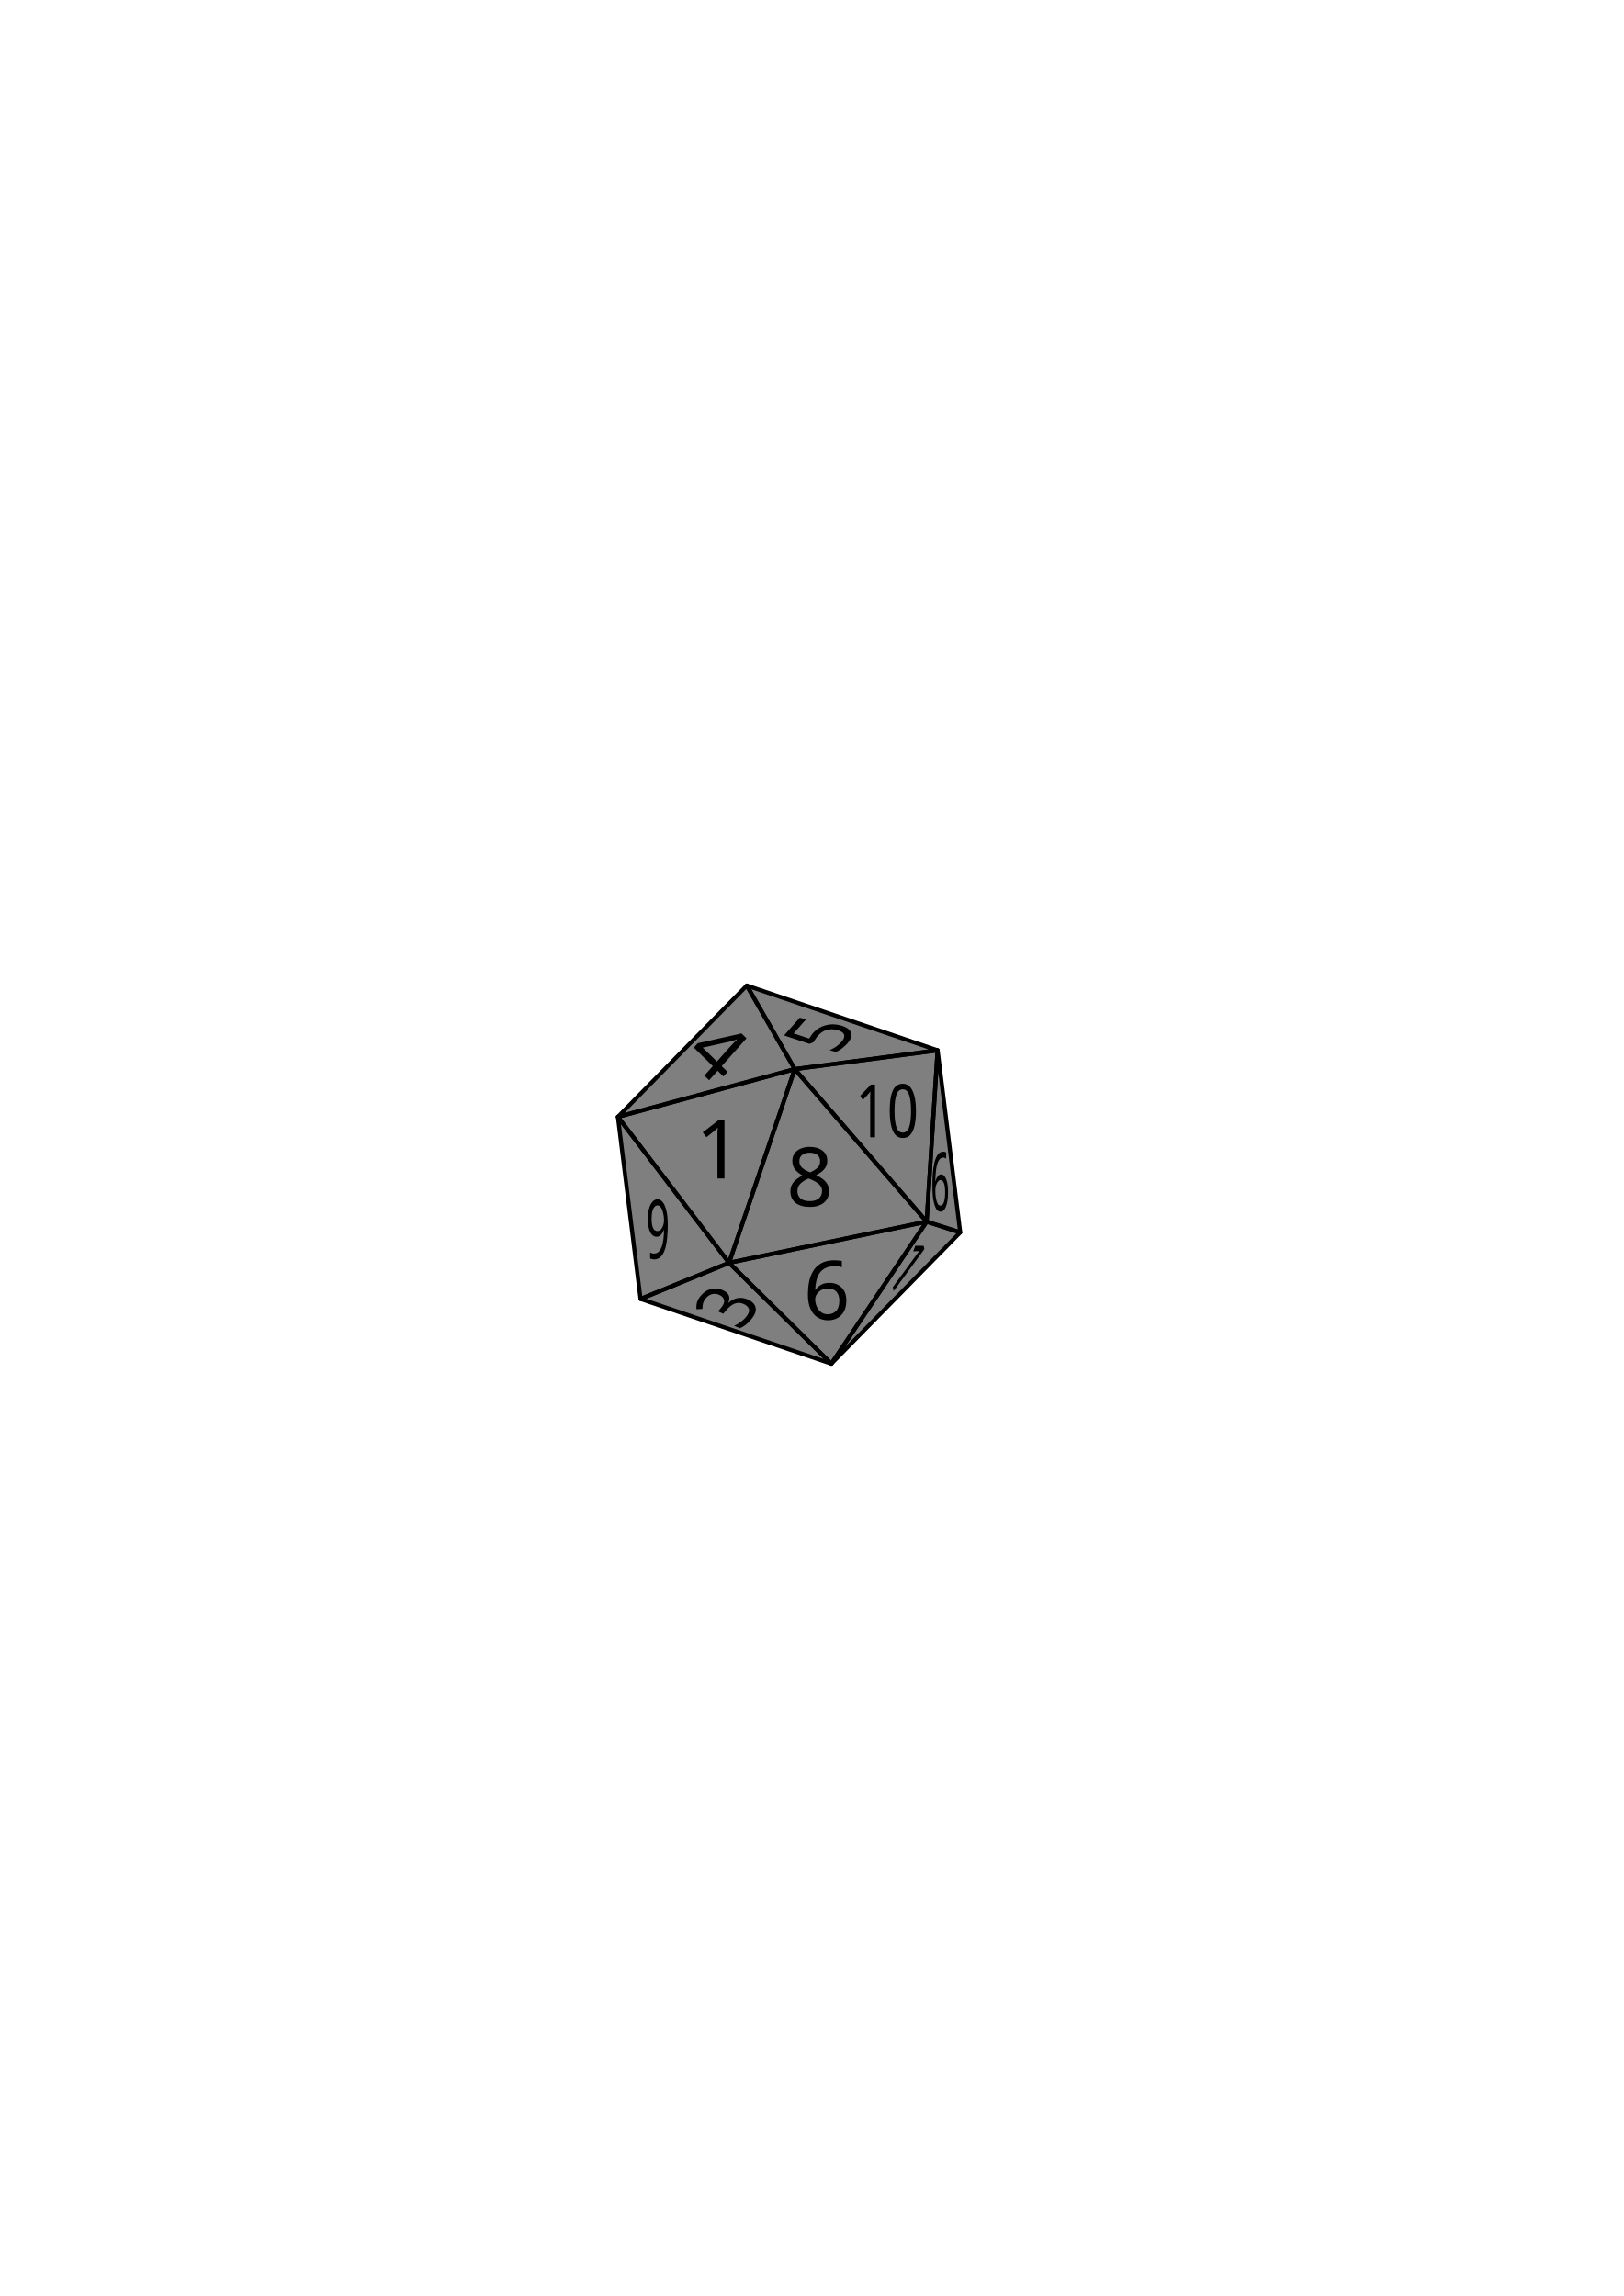
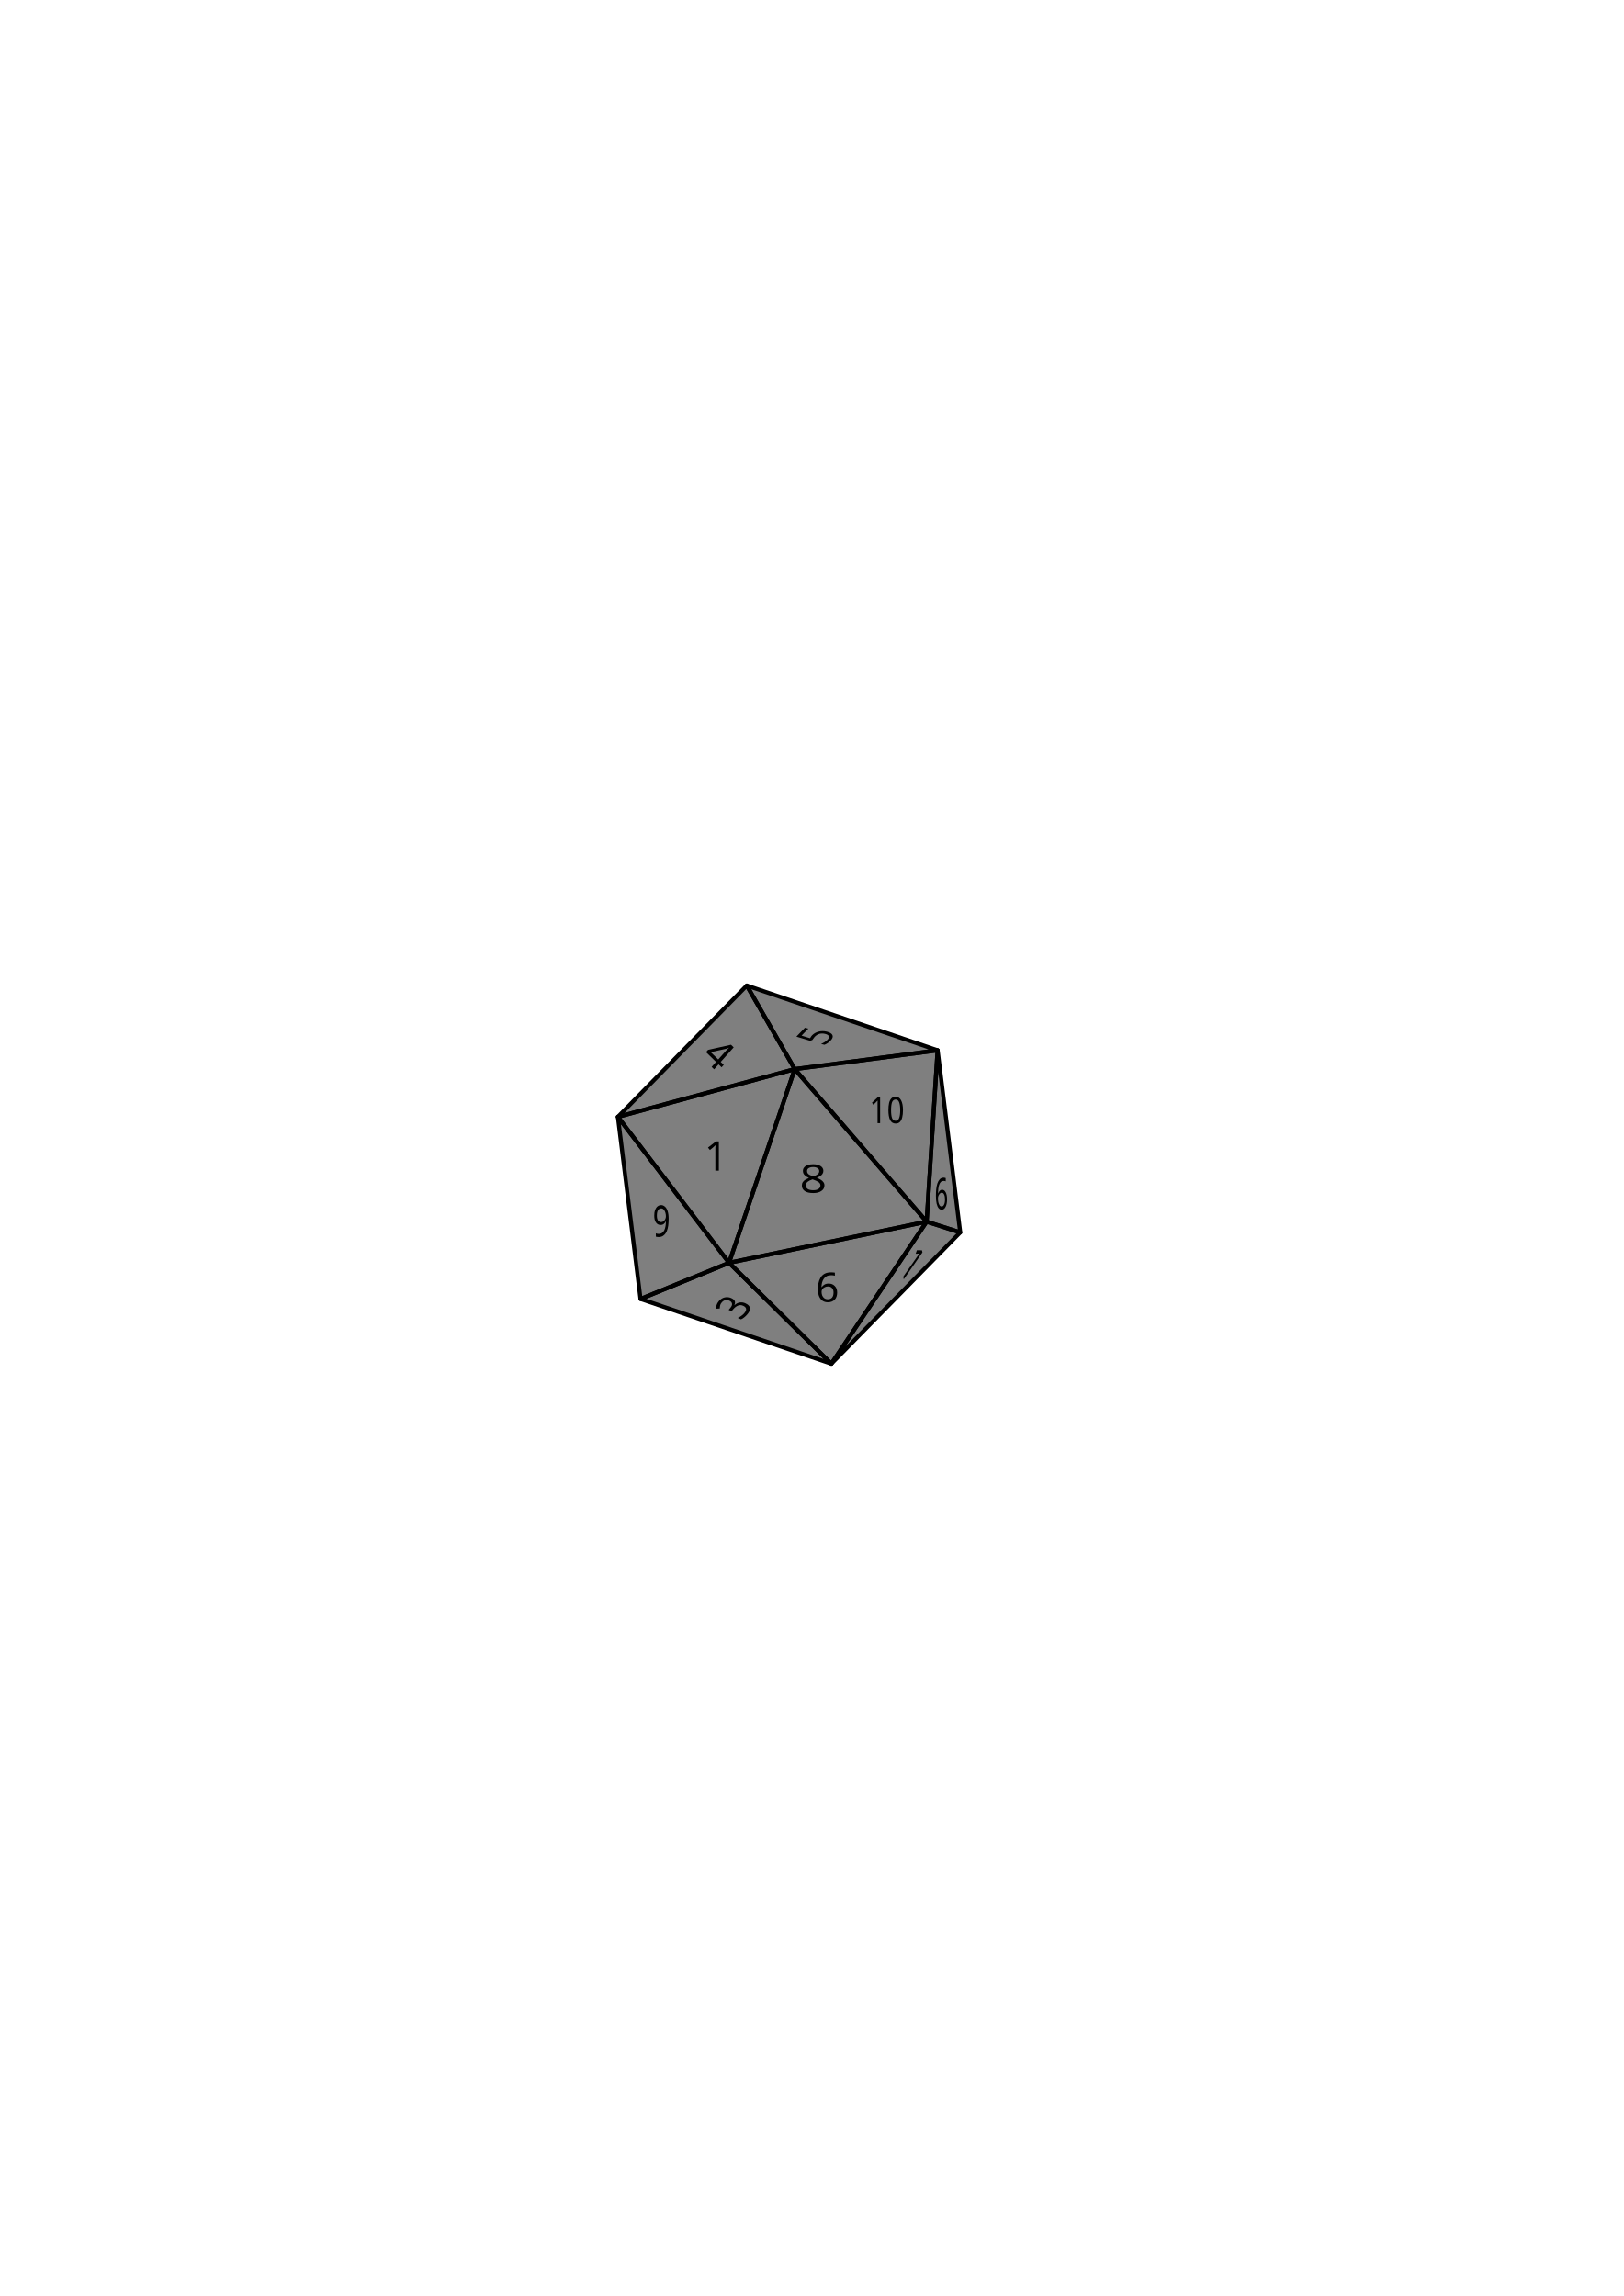
<svg xmlns="http://www.w3.org/2000/svg" width="210mm" height="297mm" viewBox="0 0 210 297" version="1.1" id="svg25630">
-   <defs id="defs25626" />
+   <defs id="defs25626">
+     <rect x="78.305" y="114.132" width="50.029" height="68.301" id="rect146046" />
+     <rect x="78.115" y="124.483" width="51.226" height="55.219" id="rect143502" />
+   </defs>
  <g id="layer1">
    <g transform="matrix(0.264583,0,0,0.264583,102.0536,151.9464)" id="g1455">
      <path style="fill:#000000;fill-opacity:0.5;stroke:#000000;stroke-width:2;stroke-linejoin:round;stroke-opacity:1" d="M 67.25,23.001 20.666,92.455 83.669,28.246 Z" id="path1435" />
      <path style="fill:#000000;fill-opacity:0.5;stroke:#000000;stroke-width:2;stroke-linejoin:round;stroke-opacity:1" d="m 67.25,23.001 16.419,5.245 -11.062,-89.029 z" id="path1437" />
      <path style="fill:#000000;fill-opacity:0.5;stroke:#000000;stroke-width:2;stroke-linejoin:round;stroke-opacity:1" d="m 67.25,23.001 -96.584,20.109 50,49.345 z" id="path1439" />
      <path style="fill:#000000;fill-opacity:0.5;stroke:#000000;stroke-width:2;stroke-linejoin:round;stroke-opacity:1" d="M -29.334,43.11 -72.608,60.783 20.666,92.455 Z" id="path1441" />
      <path style="fill:#000000;fill-opacity:0.5;stroke:#000000;stroke-width:2;stroke-linejoin:round;stroke-opacity:1" d="M -72.608,60.783 -29.334,43.11 -83.669,-28.246 Z" id="path1443" />
      <path style="fill:#000000;fill-opacity:0.5;stroke:#000000;stroke-width:2;stroke-linejoin:round;stroke-opacity:1" d="M 67.25,23.001 2.767,-51.597 -29.334,43.11 Z" id="path1445" />
      <path style="fill:#000000;fill-opacity:0.5;stroke:#000000;stroke-width:2;stroke-linejoin:round;stroke-opacity:1" d="m 67.25,23.001 5.358,-83.784 -69.84,9.187 z" id="path1447" />
      <path style="fill:#000000;fill-opacity:0.5;stroke:#000000;stroke-width:2;stroke-linejoin:round;stroke-opacity:1" d="m 2.767,-51.597 -86.437,23.351 54.335,71.356 z" id="path1449" />
      <path style="fill:#000000;fill-opacity:0.5;stroke:#000000;stroke-width:2;stroke-linejoin:round;stroke-opacity:1" d="M 72.608,-60.783 -20.666,-92.455 2.767,-51.597 Z" id="path1451" />
      <path style="fill:#000000;fill-opacity:0.5;stroke:#000000;stroke-width:2;stroke-linejoin:round;stroke-opacity:1" d="M -83.669,-28.246 2.767,-51.597 -20.666,-92.455 Z" id="path1453" />
    </g>
-     <text xml:space="preserve" style="font-style:normal;font-weight:normal;font-size:10.583px;line-height:1.25;font-family:sans-serif;fill:#000000;fill-opacity:1;stroke:none;stroke-width:0.265" x="89.948" y="152.446" id="text49039">
-       <tspan id="tspan49037" style="stroke-width:0.265" x="89.948" y="152.446">1</tspan>
+     <text xml:space="preserve" style="font-style:normal;font-weight:normal;font-size:5.292px;line-height:1.25;font-family:sans-serif;fill:#000000;fill-opacity:1;stroke:none;stroke-width:0.265" x="91.099" y="151.429" id="text49039">
+       <tspan id="tspan49037" style="font-size:5.292px;stroke-width:0.265" x="91.099" y="151.429">1</tspan>
    </text>
-     <text xml:space="preserve" style="font-style:normal;font-weight:normal;font-size:8.989px;line-height:1.25;font-family:sans-serif;fill:#000000;fill-opacity:1;stroke:none;stroke-width:0.225" x="-122.2" y="163.937" id="text50203" transform="matrix(0.6342529,-0.7155933,1.131943,0.2995474,0,0)">
-       <tspan id="tspan50201" style="stroke-width:0.225" x="-122.2" y="163.937">5</tspan>
+     <text xml:space="preserve" style="font-style:normal;font-weight:normal;font-size:4.655px;line-height:1.25;font-family:sans-serif;fill:#000000;fill-opacity:1;stroke:none;stroke-width:0.099" x="-129.213" y="162.698" id="text50203" transform="matrix(0.6614749,-0.6861441,1.180526,0.28722,0,0)">
+       <tspan id="tspan50201" style="font-size:4.655px;stroke-width:0.099" x="-129.213" y="162.698">5</tspan>
    </text>
-     <text xml:space="preserve" style="font-style:normal;font-weight:normal;font-size:8.262px;line-height:1.25;font-family:sans-serif;fill:#000000;fill-opacity:1;stroke:none;stroke-width:0.207" x="127.73" y="127.414" id="text51109" transform="scale(0.8660733,1.154637)">
-       <tspan id="tspan51107" style="stroke-width:0.207" x="127.73" y="127.414">10</tspan>
+     <text xml:space="preserve" style="font-style:normal;font-weight:normal;font-size:4.327px;line-height:1.25;font-family:sans-serif;fill:#000000;fill-opacity:1;stroke:none;stroke-width:0.169" x="122.078" y="133.789" id="text51109" transform="scale(0.9208849,1.085912)">
+       <tspan id="tspan51107" style="font-size:4.327px;stroke-width:0.169" x="122.078" y="133.789">10</tspan>
    </text>
-     <text xml:space="preserve" style="font-style:normal;font-weight:normal;font-size:10.1px;line-height:1.25;font-family:sans-serif;fill:#000000;fill-opacity:1;stroke:none;stroke-width:0.253" x="157.255" y="35.986" id="text52553" transform="matrix(0.715228,0.6973504,-0.6666264,0.748192,0,0)">
-       <tspan id="tspan52551" style="stroke-width:0.253" x="157.255" y="35.986">4</tspan>
+     <text xml:space="preserve" style="font-style:normal;font-weight:normal;font-size:5.292px;line-height:1.25;font-family:sans-serif;fill:#000000;fill-opacity:1;stroke:none;stroke-width:0.253" x="158.936" y="34.523" id="text52553" transform="matrix(0.715228,0.6973504,-0.6666264,0.748192,0,0)">
+       <tspan id="tspan52551" style="font-size:5.292px;stroke-width:0.253" x="158.936" y="34.523">4</tspan>
    </text>
-     <text xml:space="preserve" style="font-style:normal;font-weight:normal;font-size:10.583px;line-height:1.25;font-family:sans-serif;fill:#000000;fill-opacity:1;stroke:none;stroke-width:0.265" x="103.914" y="170.68" id="text53943">
-       <tspan id="tspan53941" style="stroke-width:0.265" x="103.914" y="170.68">6</tspan>
+     <text xml:space="preserve" style="font-style:normal;font-weight:normal;font-size:5.292px;line-height:1.25;font-family:sans-serif;fill:#000000;fill-opacity:1;stroke:none;stroke-width:0.265" x="105.491" y="168.411" id="text53943">
+       <tspan id="tspan53941" style="font-size:5.292px;stroke-width:0.265" x="105.491" y="168.411">6</tspan>
    </text>
-     <text xml:space="preserve" style="font-style:normal;font-weight:normal;font-size:10.583px;line-height:1.25;font-family:sans-serif;fill:#000000;fill-opacity:1;stroke:none;stroke-width:0.265" x="101.71" y="156.014" id="text55189">
-       <tspan id="tspan55187" style="stroke-width:0.265" x="101.71" y="156.014">8</tspan>
+     <text xml:space="preserve" style="font-style:normal;font-weight:normal;font-size:5.614px;line-height:1.25;font-family:sans-serif;fill:#000000;fill-opacity:1;stroke:none;stroke-width:0.281" x="93.499" y="170.601" id="text55189" transform="scale(1.105855,0.9042778)">
+       <tspan id="tspan55187" style="font-size:5.614px;stroke-width:0.281" x="93.499" y="170.601">8</tspan>
    </text>
-     <text xml:space="preserve" style="font-style:normal;font-weight:normal;font-size:8.961px;line-height:1.25;font-family:sans-serif;fill:#000000;fill-opacity:1;stroke:none;stroke-width:0.224" x="-132.15" y="174.579" id="text56491" transform="matrix(0.6109429,-0.7246437,1.010682,0.4380367,0,0)">
-       <tspan id="tspan56489" style="stroke-width:0.224" x="-132.15" y="174.579">3</tspan>
+     <text xml:space="preserve" style="font-style:normal;font-weight:normal;font-size:5.043px;line-height:1.25;font-family:sans-serif;fill:#000000;fill-opacity:1;stroke:none;stroke-width:0.213" x="-131.959" y="174.06" id="text56491" transform="matrix(0.6144171,-0.7205463,1.01643,0.4355599,0,0)">
+       <tspan id="tspan56489" style="font-size:5.043px;stroke-width:0.213" x="-131.959" y="174.06">3</tspan>
    </text>
-     <text xml:space="preserve" style="font-style:normal;font-weight:normal;font-size:6.527px;line-height:1.25;font-family:sans-serif;fill:#000000;fill-opacity:1;stroke:none;stroke-width:0.163" x="274.922" y="-71.426" id="text57473" transform="matrix(0.1970739,0.9027339,-0.8532621,1.165712,0,0)">
-       <tspan id="tspan57471" style="stroke-width:0.163" x="274.922" y="-71.426">1</tspan>
+     <text xml:space="preserve" style="font-style:normal;font-weight:normal;font-size:4.079px;line-height:1.25;font-family:sans-serif;fill:#000000;fill-opacity:1;stroke:none;stroke-width:0.126" x="275.966" y="-76.441" id="text57473" transform="matrix(0.1921229,0.9259976,-0.8318258,1.195752,0,0)">
+       <tspan id="tspan57471" style="font-size:4.079px;stroke-width:0.126" x="275.966" y="-76.441">1</tspan>
    </text>
-     <text xml:space="preserve" style="font-style:normal;font-weight:normal;font-size:7.614px;line-height:1.25;font-family:sans-serif;fill:#000000;fill-opacity:1;stroke:none;stroke-width:0.19" x="116.103" y="117.12" id="text58907" transform="scale(0.7193989,1.390049)">
-       <tspan id="tspan58905" style="stroke-width:0.19" x="116.103" y="117.12">9</tspan>
+     <text xml:space="preserve" style="font-style:normal;font-weight:normal;font-size:4.722px;line-height:1.25;font-family:sans-serif;fill:#000000;fill-opacity:1;stroke:none;stroke-width:0.17" x="100.603" y="134.236" id="text58907" transform="scale(0.8391552,1.191675)">
+       <tspan id="tspan58905" style="font-size:4.722px;stroke-width:0.17" x="100.603" y="134.236">9</tspan>
    </text>
-     <text xml:space="preserve" style="font-style:normal;font-weight:normal;font-size:6.753px;line-height:1.25;font-family:sans-serif;fill:#000000;fill-opacity:1;stroke:none;stroke-width:0.169" x="188.61" y="99.953" id="text60275" transform="scale(0.6381007,1.567151)">
-       <tspan id="tspan60273" style="stroke-width:0.169" x="188.61" y="99.953">6</tspan>
+     <text xml:space="preserve" style="font-style:normal;font-weight:normal;font-size:4.154px;line-height:1.25;font-family:sans-serif;fill:#000000;fill-opacity:1;stroke:none;stroke-width:0.133" x="163.86" y="115.386" id="text60275" transform="scale(0.7376639,1.355631)">
+       <tspan id="tspan60273" style="font-size:4.154px;stroke-width:0.133" x="163.86" y="115.386">6</tspan>
    </text>
+     <text xml:space="preserve" id="text143500" style="fill:black;fill-opacity:1;line-height:1.25;stroke:none;font-family:sans-serif;font-style:normal;font-weight:normal;font-size:10.583px;white-space:pre;shape-inside:url(#rect143502)" />
+     <text xml:space="preserve" id="text146044" style="fill:black;fill-opacity:1;line-height:1.25;stroke:none;font-family:sans-serif;font-style:normal;font-weight:normal;font-size:10.583px;white-space:pre;shape-inside:url(#rect146046)" />
  </g>
</svg>
